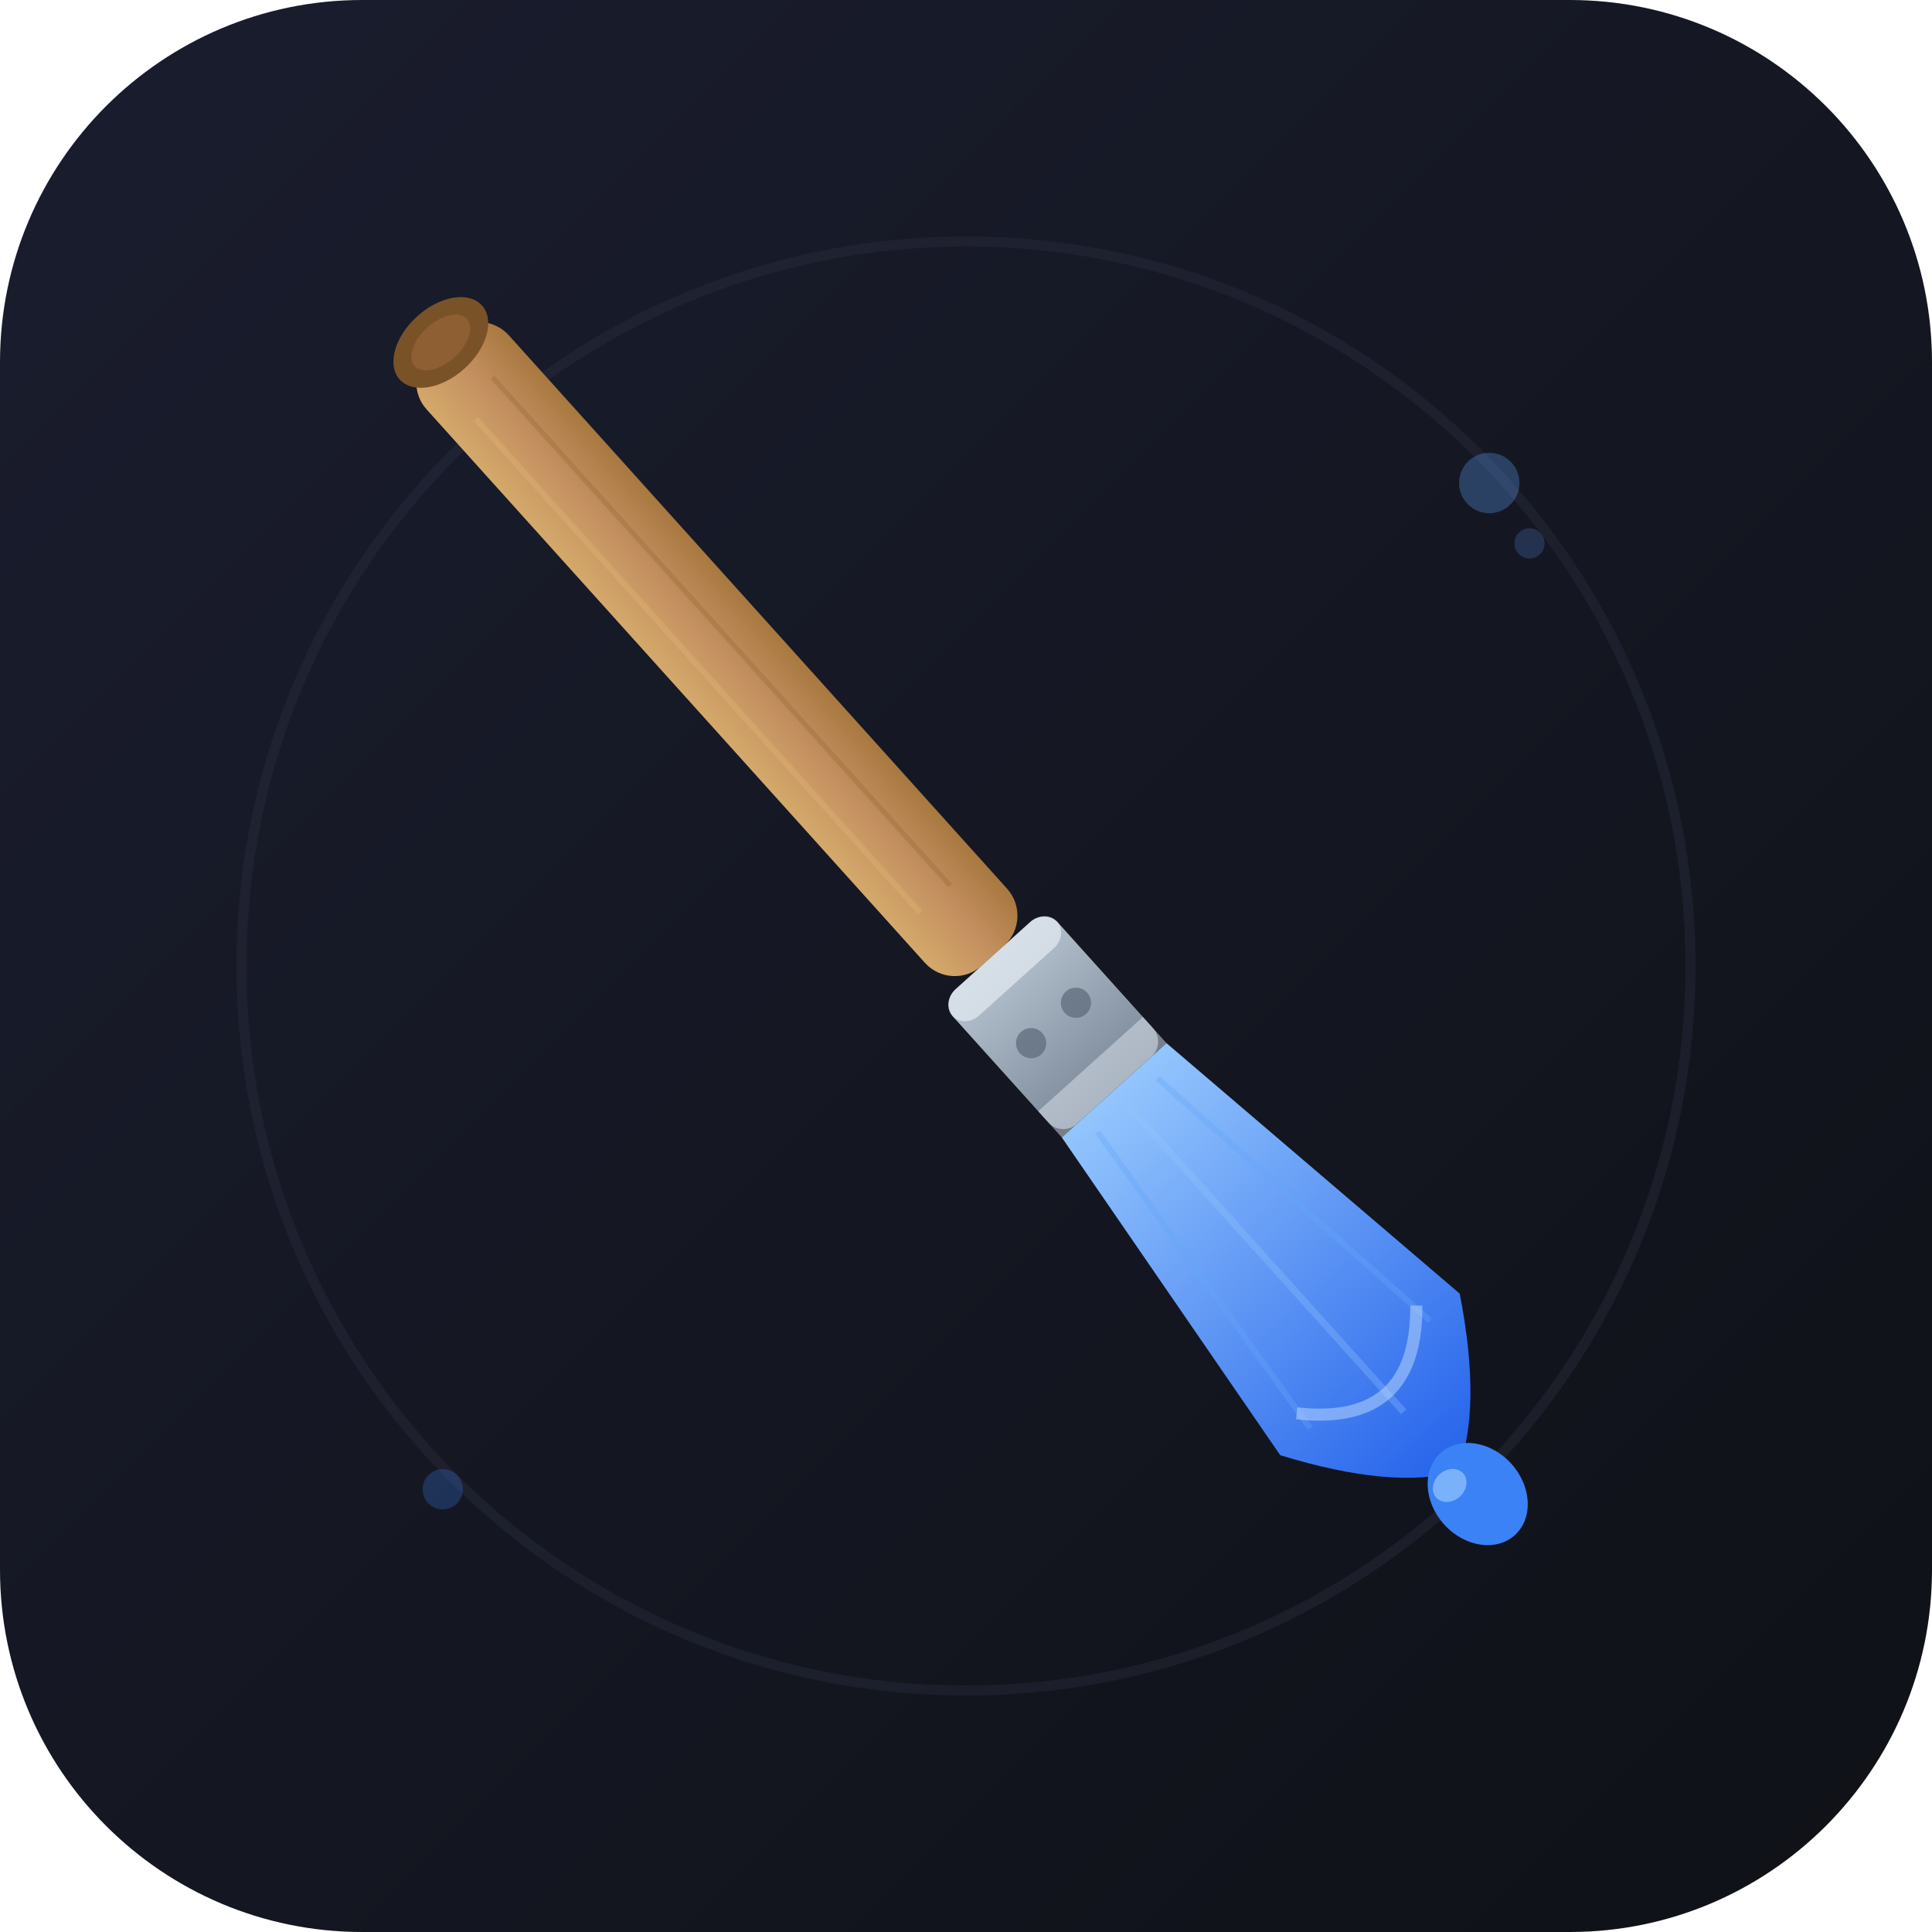
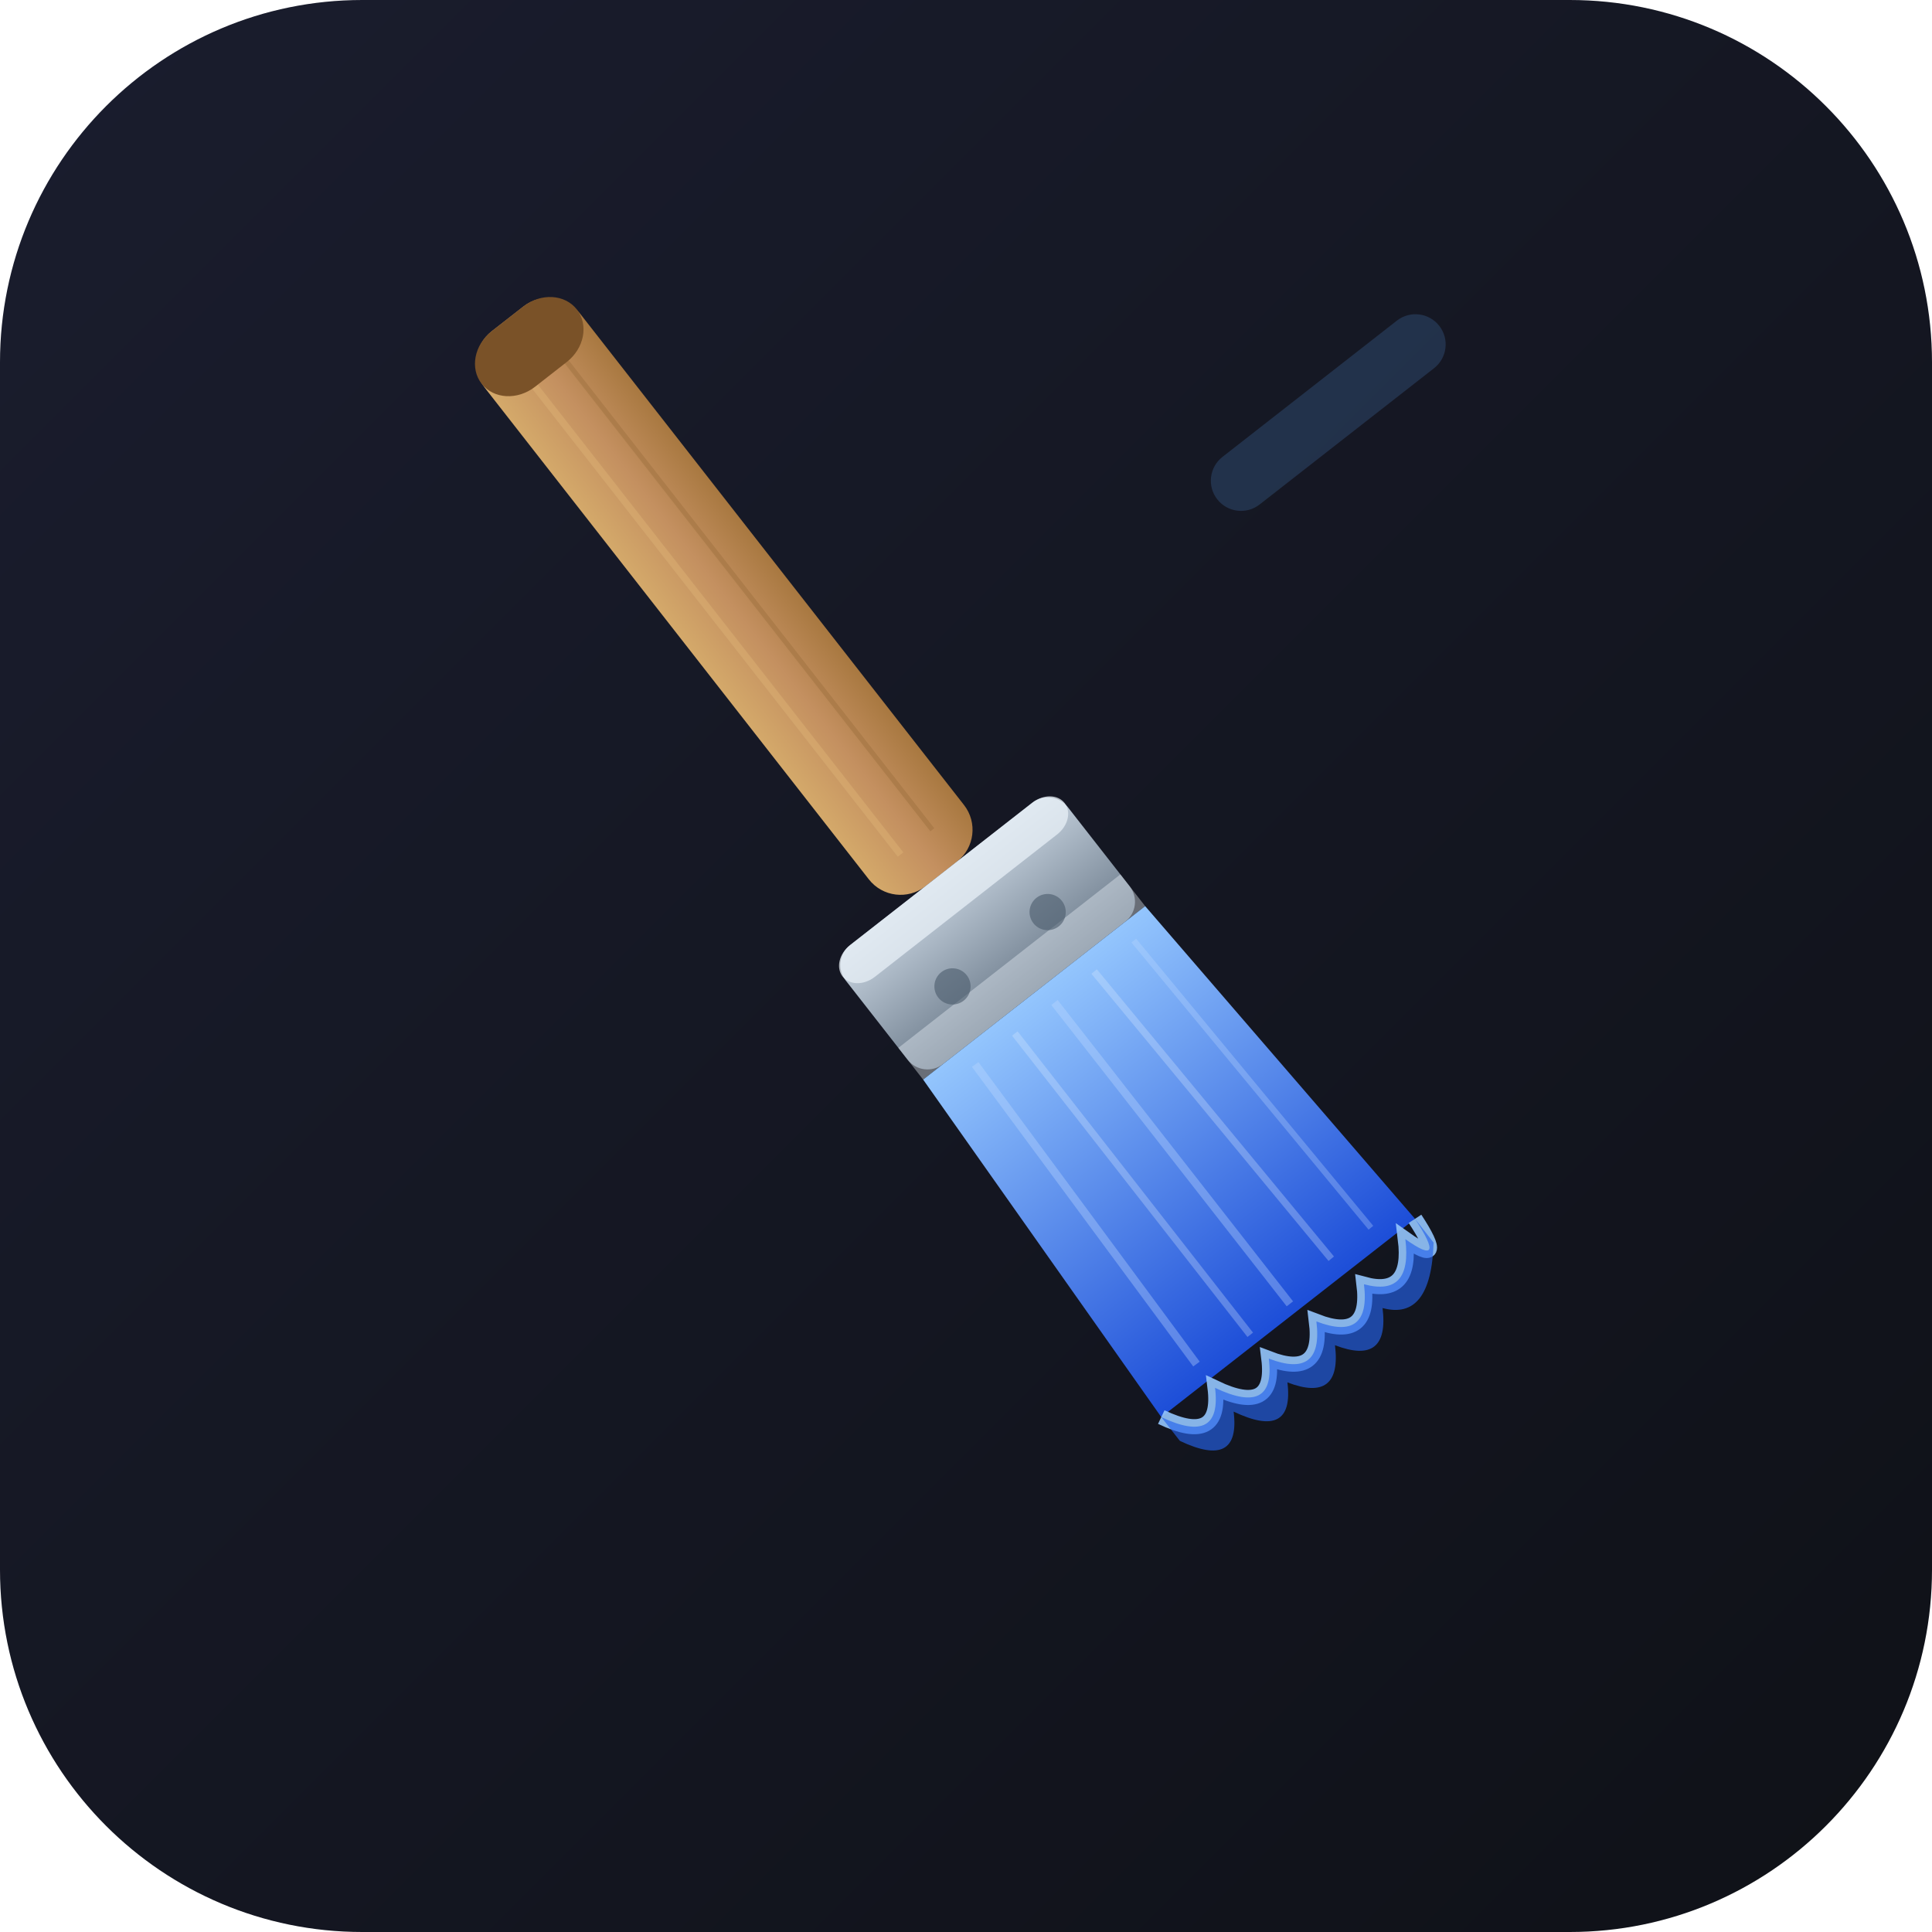
<svg xmlns="http://www.w3.org/2000/svg" viewBox="0 0 192 192" width="192" height="192">
  <defs>
    <linearGradient id="bg192" x1="0%" y1="0%" x2="100%" y2="100%">
      <stop offset="0%" stop-color="#1a1d2e" />
      <stop offset="100%" stop-color="#0f1117" />
    </linearGradient>
    <linearGradient id="handle192" x1="0%" y1="0%" x2="100%" y2="0%">
      <stop offset="0%" stop-color="#d4a96a" />
      <stop offset="50%" stop-color="#c49060" />
      <stop offset="100%" stop-color="#a87840" />
    </linearGradient>
    <linearGradient id="bristles192" x1="0%" y1="0%" x2="0%" y2="100%">
      <stop offset="0%" stop-color="#93c5fd" />
-       <stop offset="100%" stop-color="#2563eb" />
+       <stop offset="100%" stop-color="#1d4ed8" />
    </linearGradient>
    <linearGradient id="ferrule192" x1="0%" y1="0%" x2="0%" y2="100%">
-       <stop offset="0%" stop-color="#b8c4d0" />
-       <stop offset="100%" stop-color="#7a8899" />
+       <stop offset="0%" stop-color="#c8d4e0" />
+       <stop offset="100%" stop-color="#6b7a8a" />
    </linearGradient>
  </defs>
  <rect width="192" height="192" rx="36" fill="url(#bg192)" />
-   <circle cx="96" cy="96" r="72" fill="none" stroke="#2a2d3e" stroke-width="1" opacity="0.4" />
-   <g transform="translate(96, 92) rotate(-42)">
-     <rect x="-5.5" y="-78" width="11" height="82" rx="4" fill="url(#handle192)" />
-     <line x1="-2.5" y1="-70" x2="-2.5" y2="-4" stroke="#e0b678" stroke-width="0.6" opacity="0.35" />
-     <line x1="1.5" y1="-72" x2="1.5" y2="-4" stroke="#8b6030" stroke-width="0.5" opacity="0.3" />
-     <ellipse cx="0" cy="-78" rx="5.5" ry="3.5" fill="#7a5228" />
-     <ellipse cx="0" cy="-78" rx="3.5" ry="2" fill="#9a6838" opacity="0.6" />
-     <rect x="-7" y="4" width="14" height="18" rx="2" fill="url(#ferrule192)" />
-     <rect x="-7" y="4" width="14" height="3.5" rx="2" fill="#dde6ee" opacity="0.8" />
-     <rect x="-7" y="18.5" width="14" height="3.5" rx="0" fill="#dde6ee" opacity="0.5" />
-     <circle cx="-3" cy="13" r="1.5" fill="#5a6878" opacity="0.7" />
-     <circle cx="3" cy="13" r="1.5" fill="#5a6878" opacity="0.7" />
-     <path d="M-7,22 L-12,60 Q-6,70 0,73 Q6,70 12,60 L7,22 Z" fill="url(#bristles192)" />
-     <line x1="-4" y1="24" x2="-8" y2="60" stroke="#60a5fa" stroke-width="0.6" opacity="0.35" />
-     <line x1="0" y1="24" x2="0" y2="65" stroke="#93c5fd" stroke-width="0.7" opacity="0.3" />
-     <line x1="4" y1="24" x2="8" y2="60" stroke="#60a5fa" stroke-width="0.6" opacity="0.35" />
-     <path d="M-8,58 Q0,67 8,58" stroke="#bfdbfe" stroke-width="1.2" fill="none" opacity="0.5" />
-     <ellipse cx="0" cy="76" rx="4.5" ry="5.5" fill="#3b82f6" />
-     <ellipse cx="-1.5" cy="73.5" rx="1.8" ry="1.5" fill="#93c5fd" opacity="0.7" />
+   <g transform="translate(96, 90) rotate(-38)">
+     <rect x="-6" y="-74" width="12" height="70" rx="4" fill="url(#handle192)" />
+     <line x1="-2" y1="-68" x2="-2" y2="-8" stroke="#e0b678" stroke-width="0.7" opacity="0.4" />
+     <line x1="2" y1="-70" x2="2" y2="-8" stroke="#8b6030" stroke-width="0.5" opacity="0.3" />
+     <rect x="-6" y="-74" width="12" height="7" rx="4" fill="#7a5228" />
+     <rect x="-14" y="-4" width="28" height="15" rx="2.5" fill="url(#ferrule192)" />
+     <rect x="-14" y="-4" width="28" height="4" rx="2.5" fill="#e8f0f7" opacity="0.75" />
+     <rect x="-14" y="7" width="28" height="4" rx="0" fill="#e8f0f7" opacity="0.4" />
+     <circle cx="-6" cy="5.5" r="1.8" fill="#4a5a6a" opacity="0.6" />
+     <circle cx="6" cy="5.5" r="1.8" fill="#4a5a6a" opacity="0.6" />
+     <path d="M-14,11 L-16,52 L16,52 L14,11 Z" fill="url(#bristles192)" />
+     <line x1="-9" y1="13" x2="-10" y2="50" stroke="#bfdbfe" stroke-width="0.8" opacity="0.35" />
+     <line x1="-4" y1="13" x2="-4" y2="51" stroke="#dbeafe" stroke-width="0.7" opacity="0.3" />
+     <line x1="1" y1="13" x2="1" y2="51" stroke="#bfdbfe" stroke-width="0.8" opacity="0.35" />
+     <line x1="6" y1="13" x2="7" y2="50" stroke="#dbeafe" stroke-width="0.7" opacity="0.3" />
+     <line x1="11" y1="13" x2="12" y2="50" stroke="#bfdbfe" stroke-width="0.6" opacity="0.3" />
+     <path d="M-16,52 Q-13,58 -10,53 Q-7,59 -4,54 Q-1,59 2,54 Q5,59 8,54 Q11,58 14,53 Q15.5,58 16,52" stroke="#93c5fd" stroke-width="1.5" fill="none" opacity="0.9" />
+     <path d="M-16,52 Q-13,58 -10,53 Q-7,59 -4,54 Q-1,59 2,54 Q5,59 8,54 Q11,58 14,53 Q15.5,58 16,52 L16,55 Q11,61 8,57 Q5,62 2,57 Q-1,62 -4,57 Q-7,62 -10,56 Q-13,61 -16,55 Z" fill="#2563eb" opacity="0.65" />
  </g>
-   <circle cx="148" cy="48" r="3" fill="#60a5fa" opacity="0.3" />
-   <circle cx="152" cy="54" r="1.5" fill="#60a5fa" opacity="0.2" />
-   <circle cx="44" cy="148" r="2" fill="#3b82f6" opacity="0.25" />
+   <rect x="118" y="38" width="28" height="6" rx="3" fill="#60a5fa" opacity="0.18" transform="rotate(-38, 132, 41)" />
</svg>
